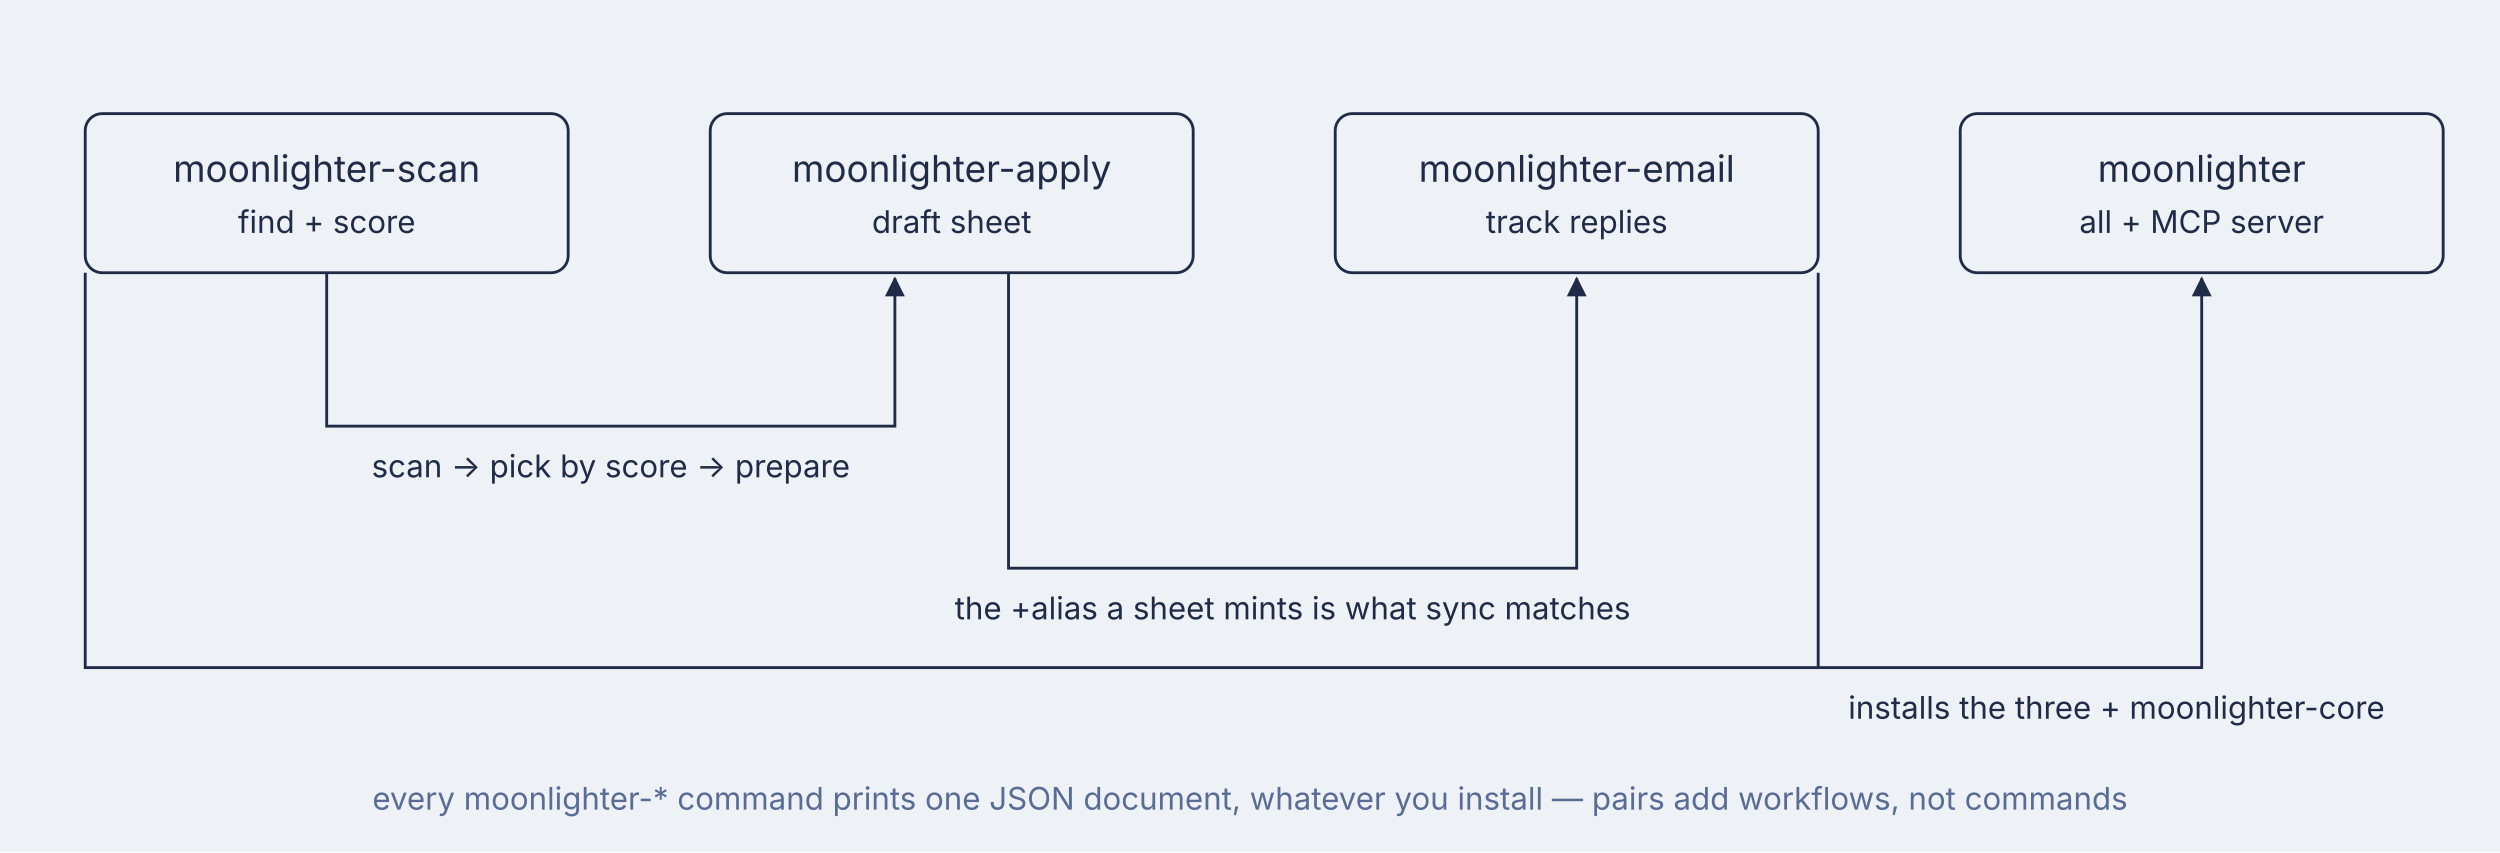
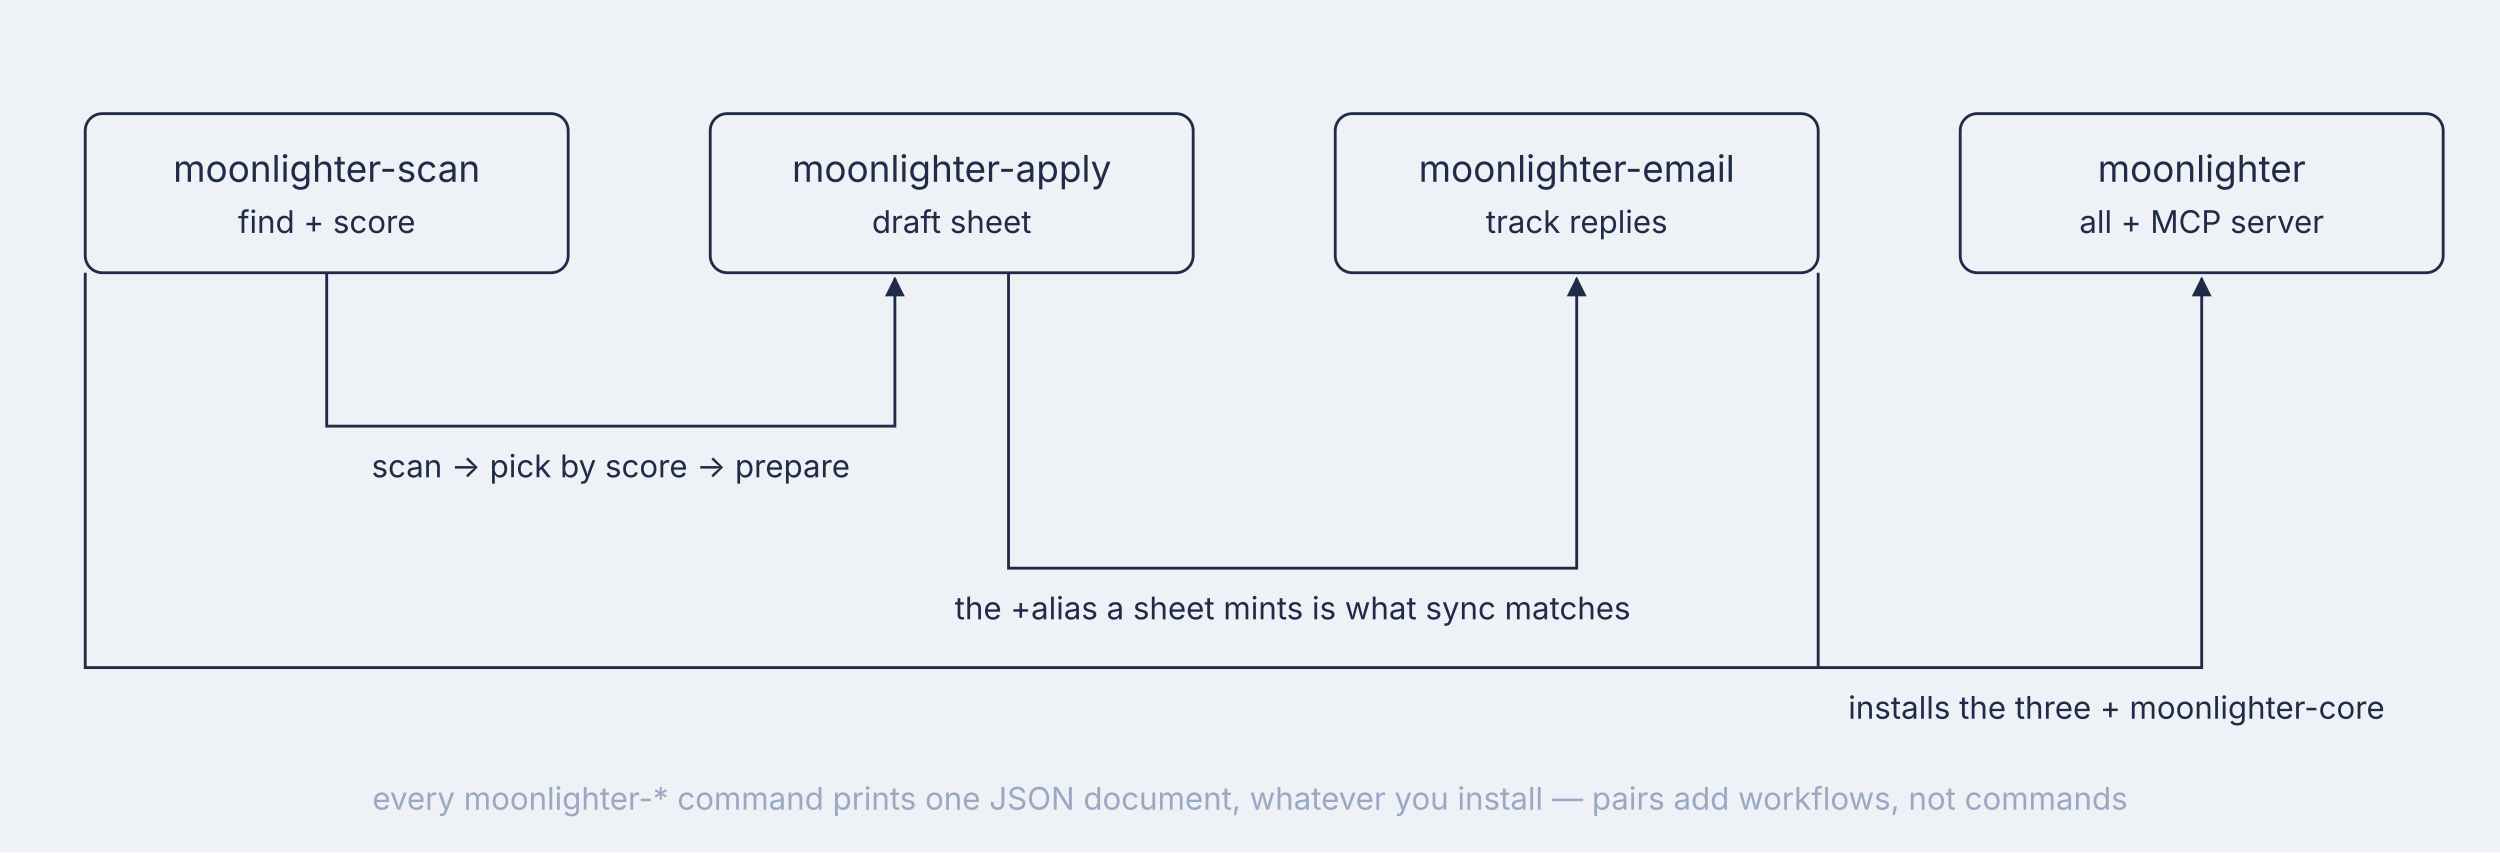
<svg xmlns="http://www.w3.org/2000/svg" viewBox="0 0 880 300" role="img" aria-label="Each moonlighter package works alone; installing two lets them work together">
  <rect x="0" y="0" width="880" height="300" fill="#EEF1F6" />
  <defs>
    <marker id="a" viewBox="0 0 10 10" refX="9" refY="5" markerWidth="7" markerHeight="7" orient="auto-start-reverse">
      <path d="M0 0L10 5L0 10z" fill="#1F2B47" />
    </marker>
  </defs>
  <g font-family="system-ui, -apple-system, Segoe UI, sans-serif" font-size="13" fill="#1F2B47" text-anchor="middle">
    <rect x="30" y="40" width="170" height="56" rx="6" fill="none" stroke="#1F2B47" />
    <text x="115" y="64">moonlighter-scan</text>
    <text x="115" y="82" font-size="11">find + score</text>
    <rect x="250" y="40" width="170" height="56" rx="6" fill="none" stroke="#1F2B47" />
    <text x="335" y="64">moonlighter-apply</text>
    <text x="335" y="82" font-size="11">draft sheet</text>
    <rect x="470" y="40" width="170" height="56" rx="6" fill="none" stroke="#1F2B47" />
    <text x="555" y="64">moonlighter-email</text>
    <text x="555" y="82" font-size="11">track replies</text>
    <rect x="690" y="40" width="170" height="56" rx="6" fill="none" stroke="#1F2B47" />
    <text x="775" y="64">moonlighter</text>
    <text x="775" y="82" font-size="11">all + MCP server</text>
    <path d="M115 96 V150 H315 V98" fill="none" stroke="#1F2B47" marker-end="url(#a)" />
    <text x="215" y="168" font-size="11">scan → pick by score → prepare</text>
    <path d="M355 96 V200 H555 V98" fill="none" stroke="#1F2B47" marker-end="url(#a)" />
    <text x="455" y="218" font-size="11">the +alias a sheet mints is what sync matches</text>
    <path d="M30 96 V235 H640 V96" fill="none" stroke="#1F2B47" />
    <path d="M640 235 H775 V98" fill="none" stroke="#1F2B47" marker-end="url(#a)" />
    <text x="745" y="253" font-size="11">installs the three + moonlighter-core</text>
-     <text x="440" y="285" font-size="11" fill="#586C96">every moonlighter-* command prints one JSON document, whatever you install — pairs add workflows, not commands</text>
+     <text x="440" y="285" font-size="11" fill="#9AA8C4">every moonlighter-* command prints one JSON document, whatever you install — pairs add workflows, not commands</text>
  </g>
</svg>
